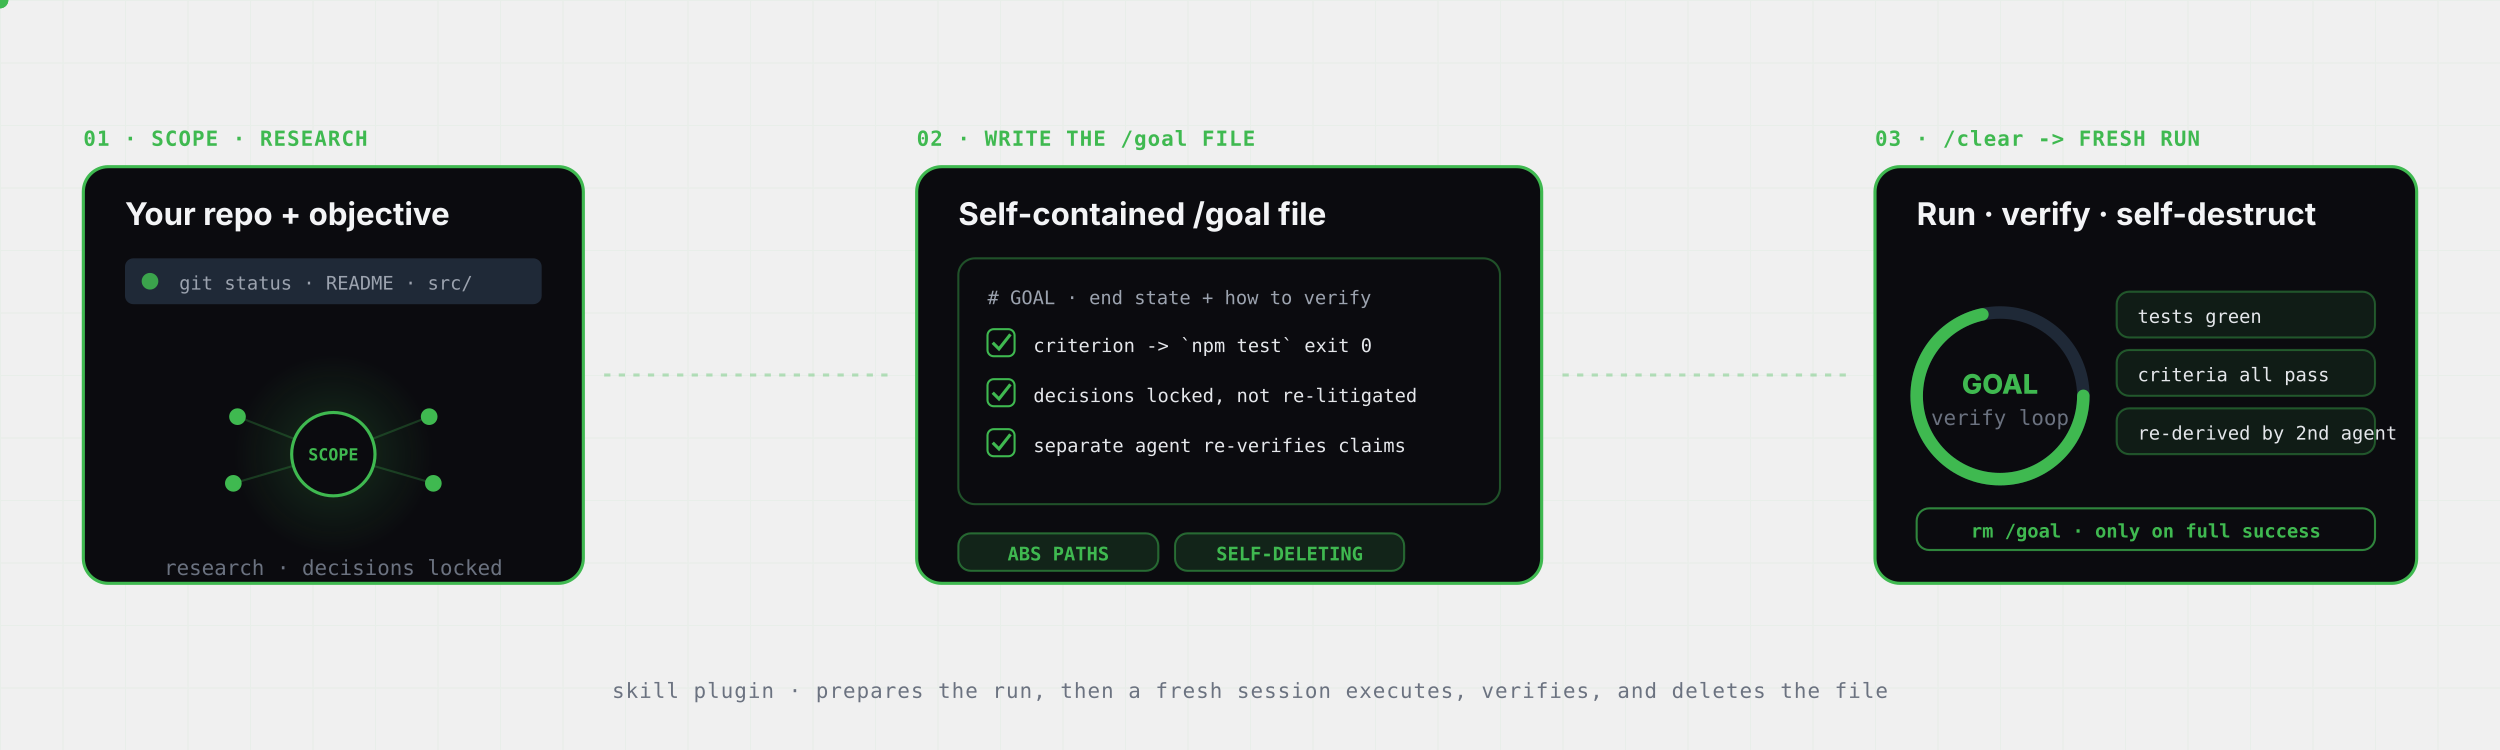
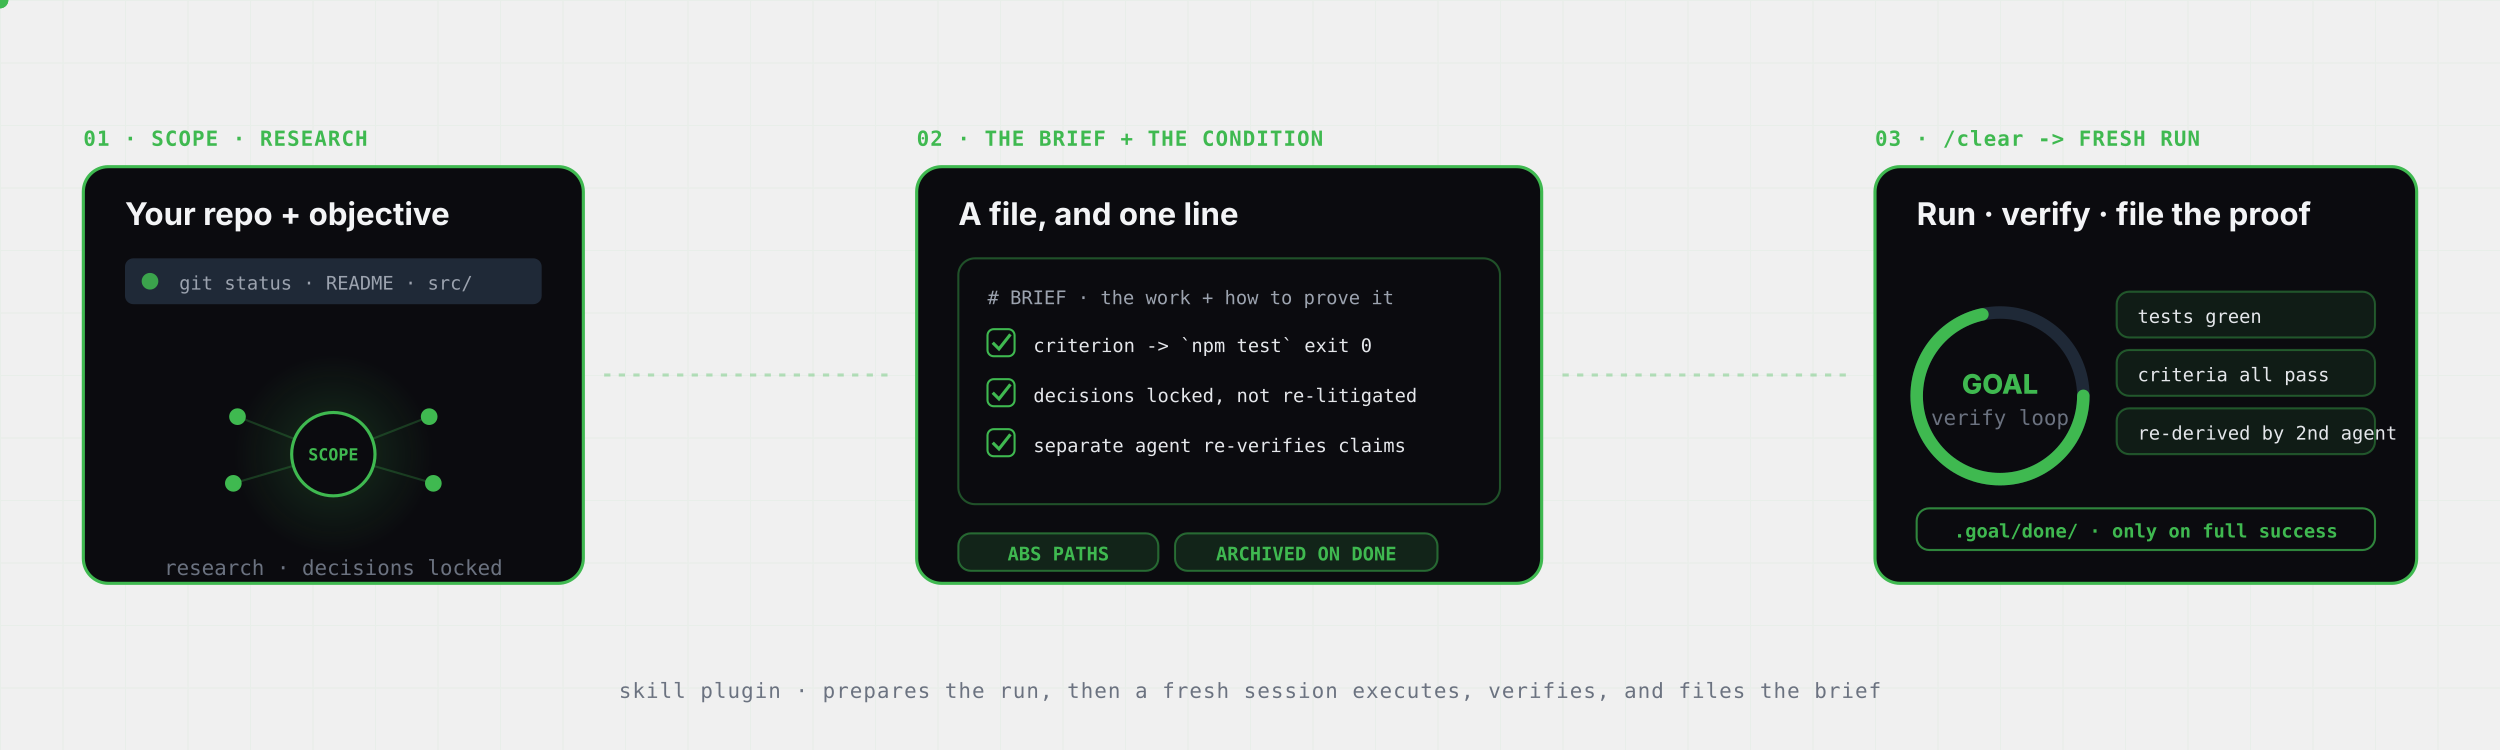
- <svg xmlns="http://www.w3.org/2000/svg" viewBox="0 0 1200 360" fill="none" role="img" aria-label="goalify flow: it scopes and researches your repo and locks the few real decisions, writes a self-contained, self-deleting /goal file with machine-checkable success criteria, then a fresh /clear session executes and verifies the whole job and deletes the file only on full success">
+ <svg xmlns="http://www.w3.org/2000/svg" viewBox="0 0 1200 360" fill="none" role="img" aria-label="goalify flow: it scopes and researches your repo and locks the few real decisions, writes the brief (a file the run works from) and the condition (one line you paste into /goal) with machine-checkable success criteria, then a fresh /clear session executes and verifies the whole job and archives the brief to .goal/done/ only on full success">
  <style>
    .bg-grid { stroke: #3FB950; stroke-width: 1; opacity: 0.05; }
    .frame { fill: #0b0b0f; stroke: #3FB950; stroke-width: 1.5; }
    .mono { font-family: ui-monospace, Menlo, monospace; font-size: 11px; fill: #e5e7eb; }
    .mono-dim { font-family: ui-monospace, Menlo, monospace; font-size: 10px; fill: #6b7280; }
    .title { font-family: 'SF Pro Display', system-ui, sans-serif; font-size: 15px; font-weight: 700; fill: #f3f4f6; }
    .label { font-family: ui-monospace, Menlo, monospace; font-size: 10px; font-weight: 600; fill: #3FB950; letter-spacing: 0.5px; }
    .flow-path { stroke: #3FB950; stroke-width: 1.5; opacity: 0.35; fill: none; stroke-dasharray: 3 4; }
    .spoke { stroke: #3FB950; stroke-width: 1; opacity: 0.25; }

    @keyframes fan-pulse { 0%, 100% { r: 4; opacity: 0.5; } 50% { r: 6; opacity: 1; } }
    .fan-1 { animation: fan-pulse 2s ease-in-out infinite; }
    .fan-2 { animation: fan-pulse 2s ease-in-out infinite 0.25s; }
    .fan-3 { animation: fan-pulse 2s ease-in-out infinite 0.5s; }
    .fan-4 { animation: fan-pulse 2s ease-in-out infinite 0.75s; }

    @keyframes check-in { 0% { opacity: 0; transform: translateX(8px); } 100% { opacity: 1; transform: translateX(0); } }
    .chk-1 { animation: check-in 0.6s ease-out 0.4s both; }
    .chk-2 { animation: check-in 0.6s ease-out 0.9s both; }
    .chk-3 { animation: check-in 0.6s ease-out 1.4s both; }

    @keyframes ring-spin { from { transform: rotate(0deg); } to { transform: rotate(360deg); } }
    .verify-ring { transform-origin: center; transform-box: fill-box; animation: ring-spin 7s linear infinite; }

    @keyframes destruct-pulse { 0%, 70%, 100% { opacity: 0.6; } 84% { opacity: 1; } }
    .destruct { animation: destruct-pulse 3s ease-in-out infinite; }

    @media (prefers-color-scheme: light) {
      .frame { fill: #ffffff; }
      .title { fill: #111827; }
      .mono { fill: #374151; }
      .mono-dim { fill: #6b7280; }
      .bg-grid { opacity: 0.08; }
    }
    @media (prefers-reduced-motion: reduce) {
      * { animation: none !important; }
    }
  </style>
  <defs>
    <pattern id="grid-goal" width="30" height="30" patternUnits="userSpaceOnUse">
      <path d="M 30 0 L 0 0 0 30" class="bg-grid" />
    </pattern>
    <radialGradient id="goal-hub">
      <stop offset="0%" stop-color="#3FB950" stop-opacity="0.2" />
      <stop offset="100%" stop-color="#3FB950" stop-opacity="0" />
    </radialGradient>
  </defs>
  <rect width="1200" height="360" fill="url(#grid-goal)" />
  <g transform="translate(40,80)">
    <text x="0" y="-10" class="label">01 · SCOPE · RESEARCH</text>
    <rect x="0" y="0" width="240" height="200" rx="12" class="frame" />
    <text x="20" y="28" class="title">Your repo + objective</text>
    <g transform="translate(20,44)">
      <rect x="0" y="0" width="200" height="22" rx="4" fill="#1f2937" />
      <circle cx="12" cy="11" r="4" fill="#3FB950" opacity="0.85" />
      <text x="26" y="15" font-family="Menlo,monospace" font-size="9" fill="#9ca3af">git status · README · src/</text>
    </g>
    <g transform="translate(120,138)">
      <circle cx="0" cy="0" r="48" fill="url(#goal-hub)" />
      <line x1="0" y1="0" x2="46" y2="-18" class="spoke" />
      <line x1="0" y1="0" x2="48" y2="14" class="spoke" />
      <line x1="0" y1="0" x2="-46" y2="-18" class="spoke" />
      <line x1="0" y1="0" x2="-48" y2="14" class="spoke" />
      <circle cx="46" cy="-18" r="4" fill="#3FB950" class="fan-1" />
      <circle cx="48" cy="14" r="4" fill="#3FB950" class="fan-2" />
      <circle cx="-46" cy="-18" r="4" fill="#3FB950" class="fan-3" />
      <circle cx="-48" cy="14" r="4" fill="#3FB950" class="fan-4" />
      <circle cx="0" cy="0" r="20" fill="#0b0b0f" stroke="#3FB950" stroke-width="1.5" />
      <text x="0" y="3" text-anchor="middle" font-family="Menlo,monospace" font-size="8" fill="#3FB950" font-weight="600">SCOPE</text>
    </g>
    <text x="120" y="196" text-anchor="middle" class="mono-dim">research · decisions locked</text>
  </g>
  <path d="M 290 180 L 430 180" class="flow-path" />
  <circle r="4" fill="#3FB950">
    <animateMotion dur="2s" repeatCount="indefinite" path="M 290 180 L 430 180" />
  </circle>
  <circle r="3" fill="#3FB950" opacity="0.5">
    <animateMotion dur="2s" begin="0.6s" repeatCount="indefinite" path="M 290 180 L 430 180" />
  </circle>
  <g transform="translate(440,80)">
-     <text x="0" y="-10" class="label">02 · WRITE THE /goal FILE</text>
+     <text x="0" y="-10" class="label">02 · THE BRIEF + THE CONDITION</text>
    <rect x="0" y="0" width="300" height="200" rx="12" class="frame" />
-     <text x="20" y="28" class="title">Self-contained /goal file</text>
+     <text x="20" y="28" class="title">A file, and one line</text>
    <g transform="translate(20,44)">
      <rect x="0" y="0" width="260" height="118" rx="8" fill="#0b0b0f" stroke="#3FB950" stroke-opacity="0.4" />
-       <text x="14" y="22" font-family="Menlo,monospace" font-size="9" fill="#9ca3af"># GOAL · end state + how to verify</text>
+       <text x="14" y="22" font-family="Menlo,monospace" font-size="9" fill="#9ca3af"># BRIEF · the work + how to prove it</text>
      <g transform="translate(14,34)">
        <g class="chk-1">
          <rect x="0" y="0" width="13" height="13" rx="3" fill="none" stroke="#3FB950" />
          <path d="M 2.5 6.5 L 5.5 9.5 L 11 2.5" stroke="#3FB950" stroke-width="1.5" fill="none" />
          <text x="22" y="11" font-family="Menlo,monospace" font-size="9" fill="#e5e7eb">criterion -&gt; `npm test` exit 0</text>
        </g>
-         <g class="chk-2" transform="translate(0,24)">
-           <rect x="0" y="0" width="13" height="13" rx="3" fill="none" stroke="#3FB950" />
-           <path d="M 2.5 6.5 L 5.5 9.5 L 11 2.5" stroke="#3FB950" stroke-width="1.5" fill="none" />
-           <text x="22" y="11" font-family="Menlo,monospace" font-size="9" fill="#e5e7eb">decisions locked, not re-litigated</text>
+         <g transform="translate(0,24)">
+           <g class="chk-2">
+             <rect x="0" y="0" width="13" height="13" rx="3" fill="none" stroke="#3FB950" />
+             <path d="M 2.5 6.5 L 5.5 9.5 L 11 2.5" stroke="#3FB950" stroke-width="1.5" fill="none" />
+             <text x="22" y="11" font-family="Menlo,monospace" font-size="9" fill="#e5e7eb">decisions locked, not re-litigated</text>
+           </g>
        </g>
-         <g class="chk-3" transform="translate(0,48)">
-           <rect x="0" y="0" width="13" height="13" rx="3" fill="none" stroke="#3FB950" />
-           <path d="M 2.5 6.5 L 5.5 9.5 L 11 2.5" stroke="#3FB950" stroke-width="1.5" fill="none" />
-           <text x="22" y="11" font-family="Menlo,monospace" font-size="9" fill="#e5e7eb">separate agent re-verifies claims</text>
+         <g transform="translate(0,48)">
+           <g class="chk-3">
+             <rect x="0" y="0" width="13" height="13" rx="3" fill="none" stroke="#3FB950" />
+             <path d="M 2.5 6.5 L 5.5 9.5 L 11 2.5" stroke="#3FB950" stroke-width="1.5" fill="none" />
+             <text x="22" y="11" font-family="Menlo,monospace" font-size="9" fill="#e5e7eb">separate agent re-verifies claims</text>
+           </g>
        </g>
      </g>
    </g>
    <g transform="translate(20,176)">
      <rect x="0" y="0" width="96" height="18" rx="6" fill="#3FB950" fill-opacity="0.15" stroke="#3FB950" stroke-opacity="0.5" />
      <text x="48" y="13" text-anchor="middle" font-family="Menlo,monospace" font-size="9" fill="#3FB950" font-weight="600">ABS PATHS</text>
-       <rect x="104" y="0" width="110" height="18" rx="6" fill="#3FB950" fill-opacity="0.15" stroke="#3FB950" stroke-opacity="0.5" />
-       <text x="159" y="13" text-anchor="middle" font-family="Menlo,monospace" font-size="9" fill="#3FB950" font-weight="600">SELF-DELETING</text>
+       <rect x="104" y="0" width="126" height="18" rx="6" fill="#3FB950" fill-opacity="0.15" stroke="#3FB950" stroke-opacity="0.5" />
+       <text x="167" y="13" text-anchor="middle" font-family="Menlo,monospace" font-size="9" fill="#3FB950" font-weight="600">ARCHIVED ON DONE</text>
    </g>
  </g>
  <path d="M 750 180 L 890 180" class="flow-path" />
  <circle r="4" fill="#3FB950">
    <animateMotion dur="2s" repeatCount="indefinite" path="M 750 180 L 890 180" />
  </circle>
  <circle r="3" fill="#3FB950" opacity="0.5">
    <animateMotion dur="2s" begin="0.6s" repeatCount="indefinite" path="M 750 180 L 890 180" />
  </circle>
  <g transform="translate(900,80)">
    <text x="0" y="-10" class="label">03 · /clear -&gt; FRESH RUN</text>
    <rect x="0" y="0" width="260" height="200" rx="12" class="frame" />
-     <text x="20" y="28" class="title">Run · verify · self-destruct</text>
+     <text x="20" y="28" class="title">Run · verify · file the proof</text>
    <g transform="translate(60,110)">
      <circle cx="0" cy="0" r="40" fill="none" stroke="#1f2937" stroke-width="6" />
      <circle class="verify-ring" cx="0" cy="0" r="40" fill="none" stroke="#3FB950" stroke-width="6" stroke-linecap="round" stroke-dasharray="180 251" />
      <text x="0" y="-1" text-anchor="middle" font-family="'SF Pro Display',sans-serif" font-size="13" font-weight="800" fill="#3FB950">GOAL</text>
      <text x="0" y="14" text-anchor="middle" class="mono-dim">verify loop</text>
    </g>
    <g transform="translate(116,60)">
      <g class="chk-1">
        <rect x="0" y="0" width="124" height="22" rx="6" fill="#3FB950" fill-opacity="0.1" stroke="#3FB950" stroke-opacity="0.4" />
        <text x="10" y="15" font-family="Menlo,monospace" font-size="9" fill="#e5e7eb">tests green</text>
      </g>
-       <g class="chk-2" transform="translate(0,28)">
-         <rect x="0" y="0" width="124" height="22" rx="6" fill="#3FB950" fill-opacity="0.1" stroke="#3FB950" stroke-opacity="0.4" />
-         <text x="10" y="15" font-family="Menlo,monospace" font-size="9" fill="#e5e7eb">criteria all pass</text>
+       <g transform="translate(0,28)">
+         <g class="chk-2">
+           <rect x="0" y="0" width="124" height="22" rx="6" fill="#3FB950" fill-opacity="0.1" stroke="#3FB950" stroke-opacity="0.4" />
+           <text x="10" y="15" font-family="Menlo,monospace" font-size="9" fill="#e5e7eb">criteria all pass</text>
+         </g>
      </g>
-       <g class="chk-3" transform="translate(0,56)">
-         <rect x="0" y="0" width="124" height="22" rx="6" fill="#3FB950" fill-opacity="0.1" stroke="#3FB950" stroke-opacity="0.4" />
-         <text x="10" y="15" font-family="Menlo,monospace" font-size="9" fill="#e5e7eb">re-derived by 2nd agent</text>
+       <g transform="translate(0,56)">
+         <g class="chk-3">
+           <rect x="0" y="0" width="124" height="22" rx="6" fill="#3FB950" fill-opacity="0.1" stroke="#3FB950" stroke-opacity="0.4" />
+           <text x="10" y="15" font-family="Menlo,monospace" font-size="9" fill="#e5e7eb">re-derived by 2nd agent</text>
+         </g>
      </g>
    </g>
    <g transform="translate(20,164)" class="destruct">
      <rect x="0" y="0" width="220" height="20" rx="6" fill="#0b0b0f" stroke="#3FB950" stroke-opacity="0.7" />
-       <text x="110" y="14" text-anchor="middle" font-family="Menlo,monospace" font-size="9" fill="#3FB950" font-weight="600">rm /goal · only on full success</text>
+       <text x="110" y="14" text-anchor="middle" font-family="Menlo,monospace" font-size="9" fill="#3FB950" font-weight="600">.goal/done/ · only on full success</text>
    </g>
  </g>
-   <text x="600" y="335" text-anchor="middle" font-family="Menlo,monospace" font-size="10" fill="#6b7280" letter-spacing="0.5">skill plugin · prepares the run, then a fresh session executes, verifies, and deletes the file</text>
+   <text x="600" y="335" text-anchor="middle" font-family="Menlo,monospace" font-size="10" fill="#6b7280" letter-spacing="0.5">skill plugin · prepares the run, then a fresh session executes, verifies, and files the brief</text>
</svg>
